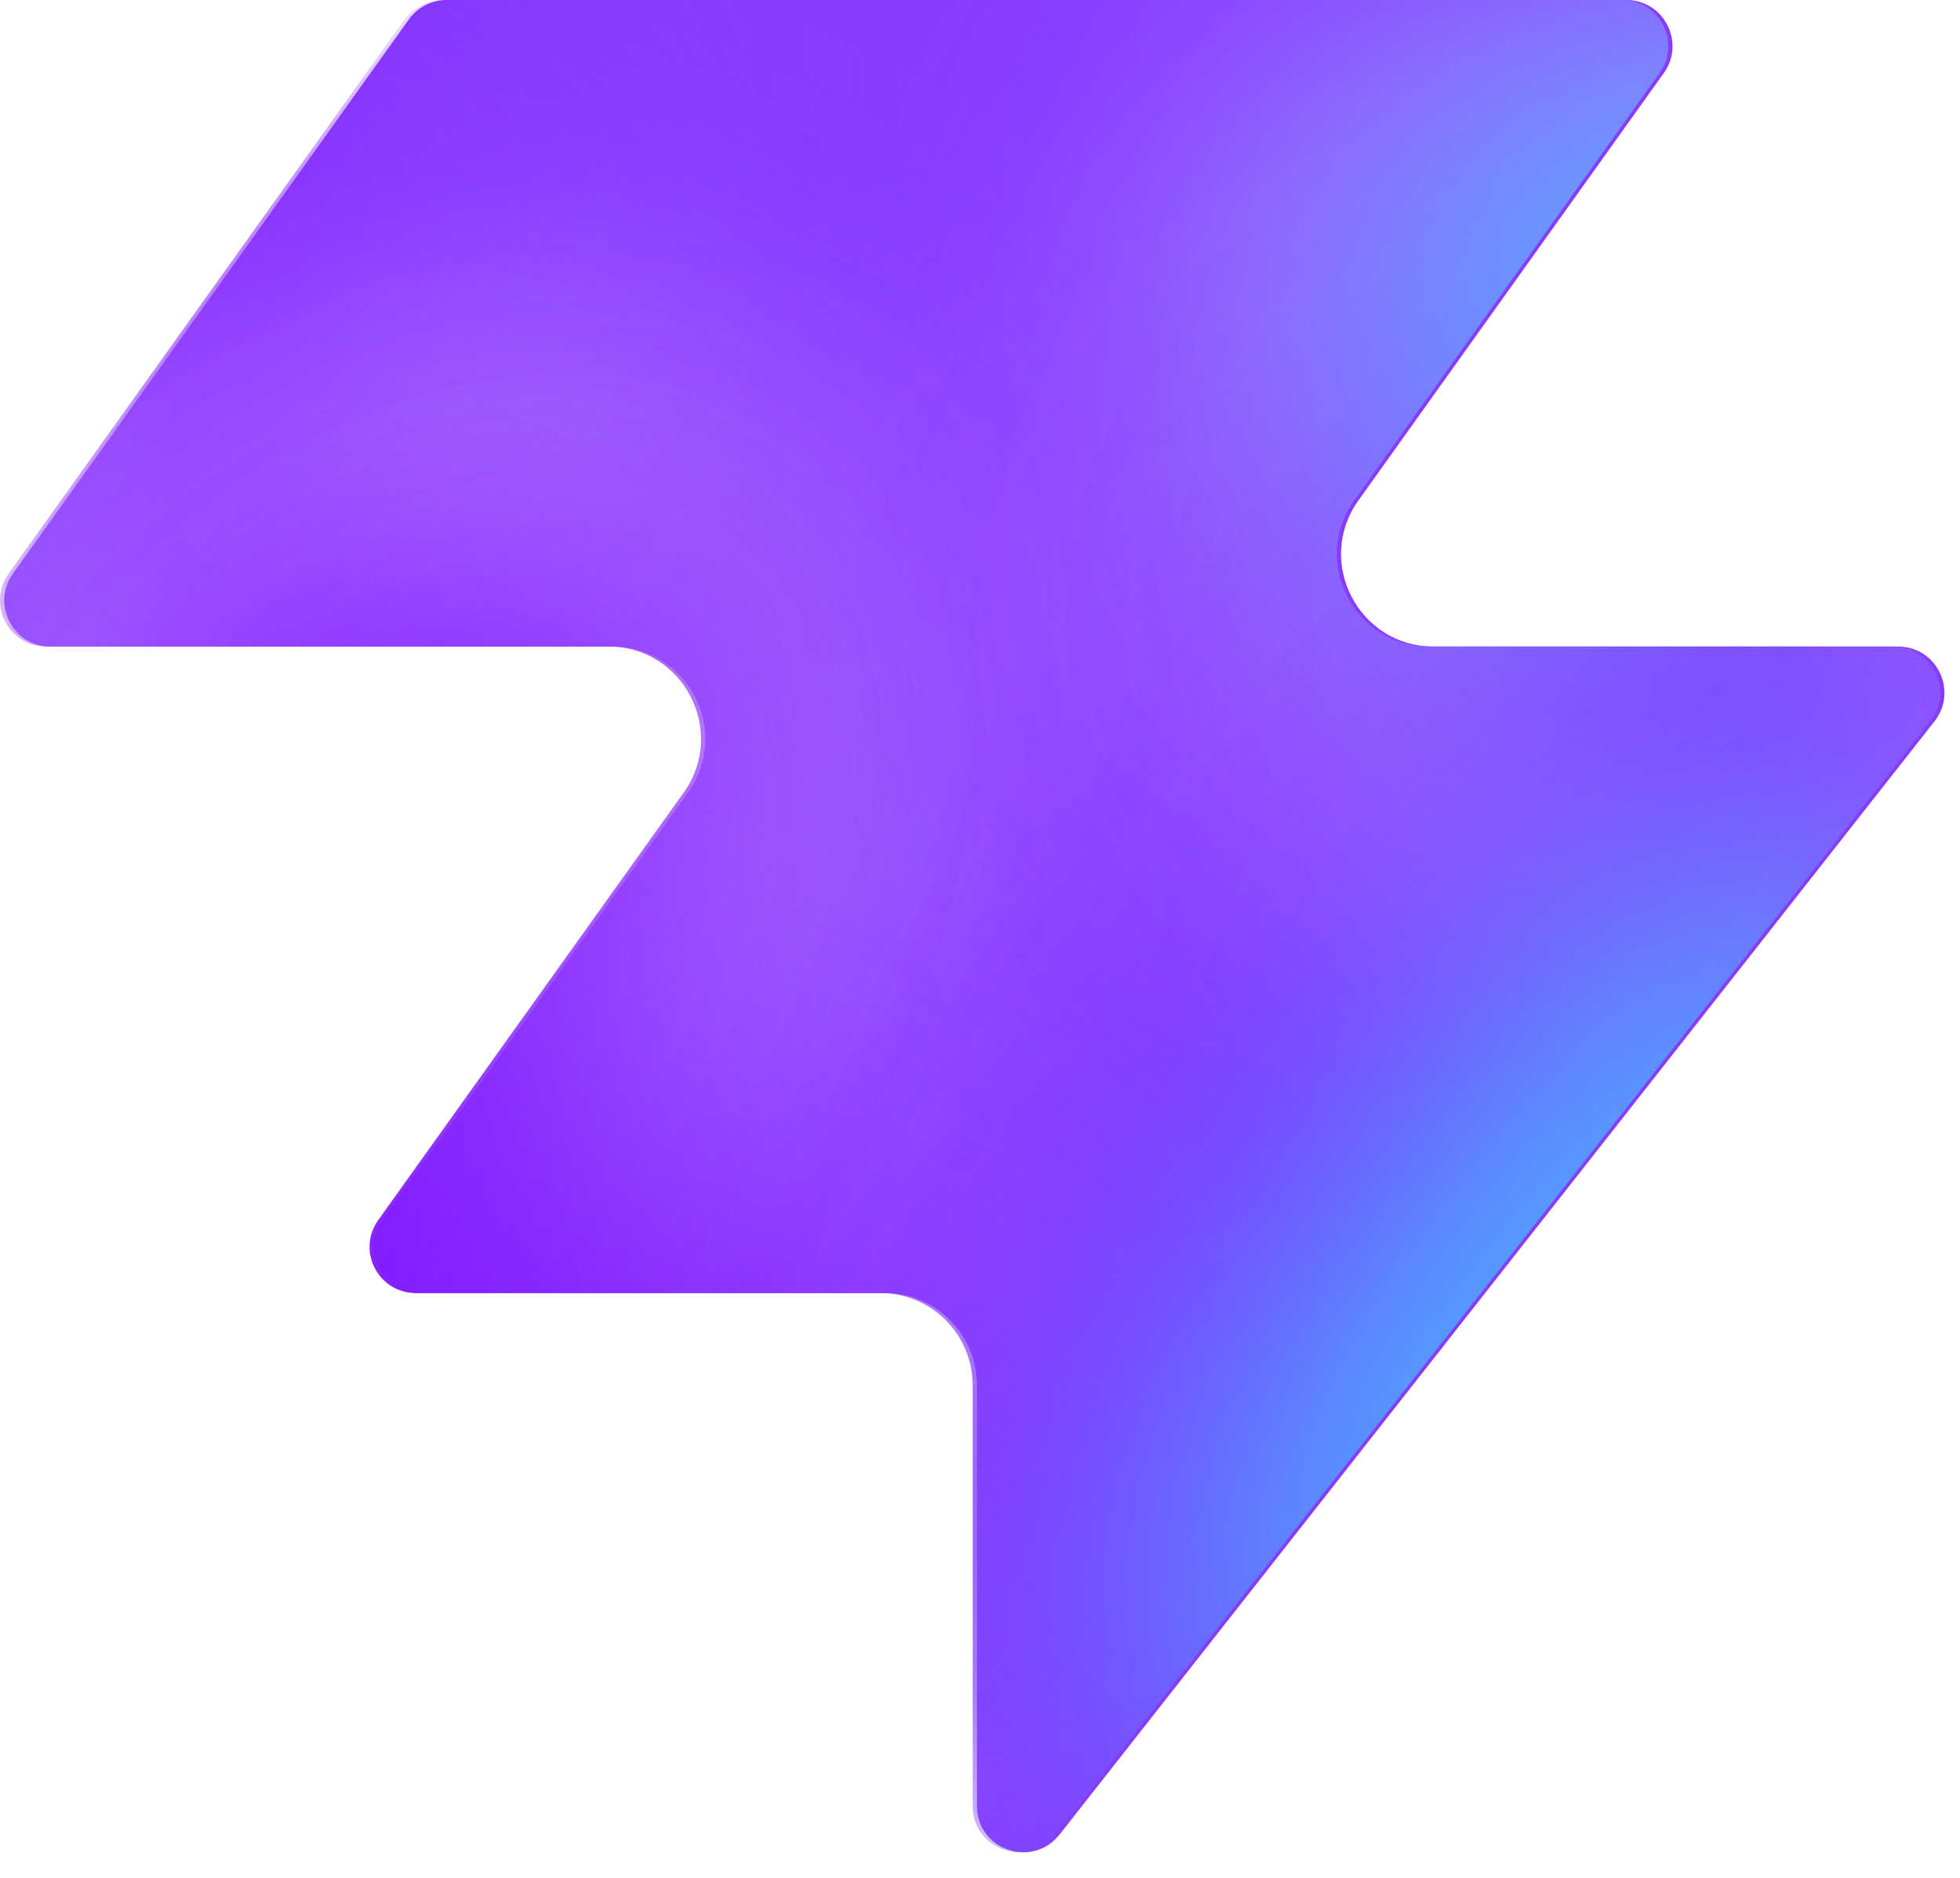
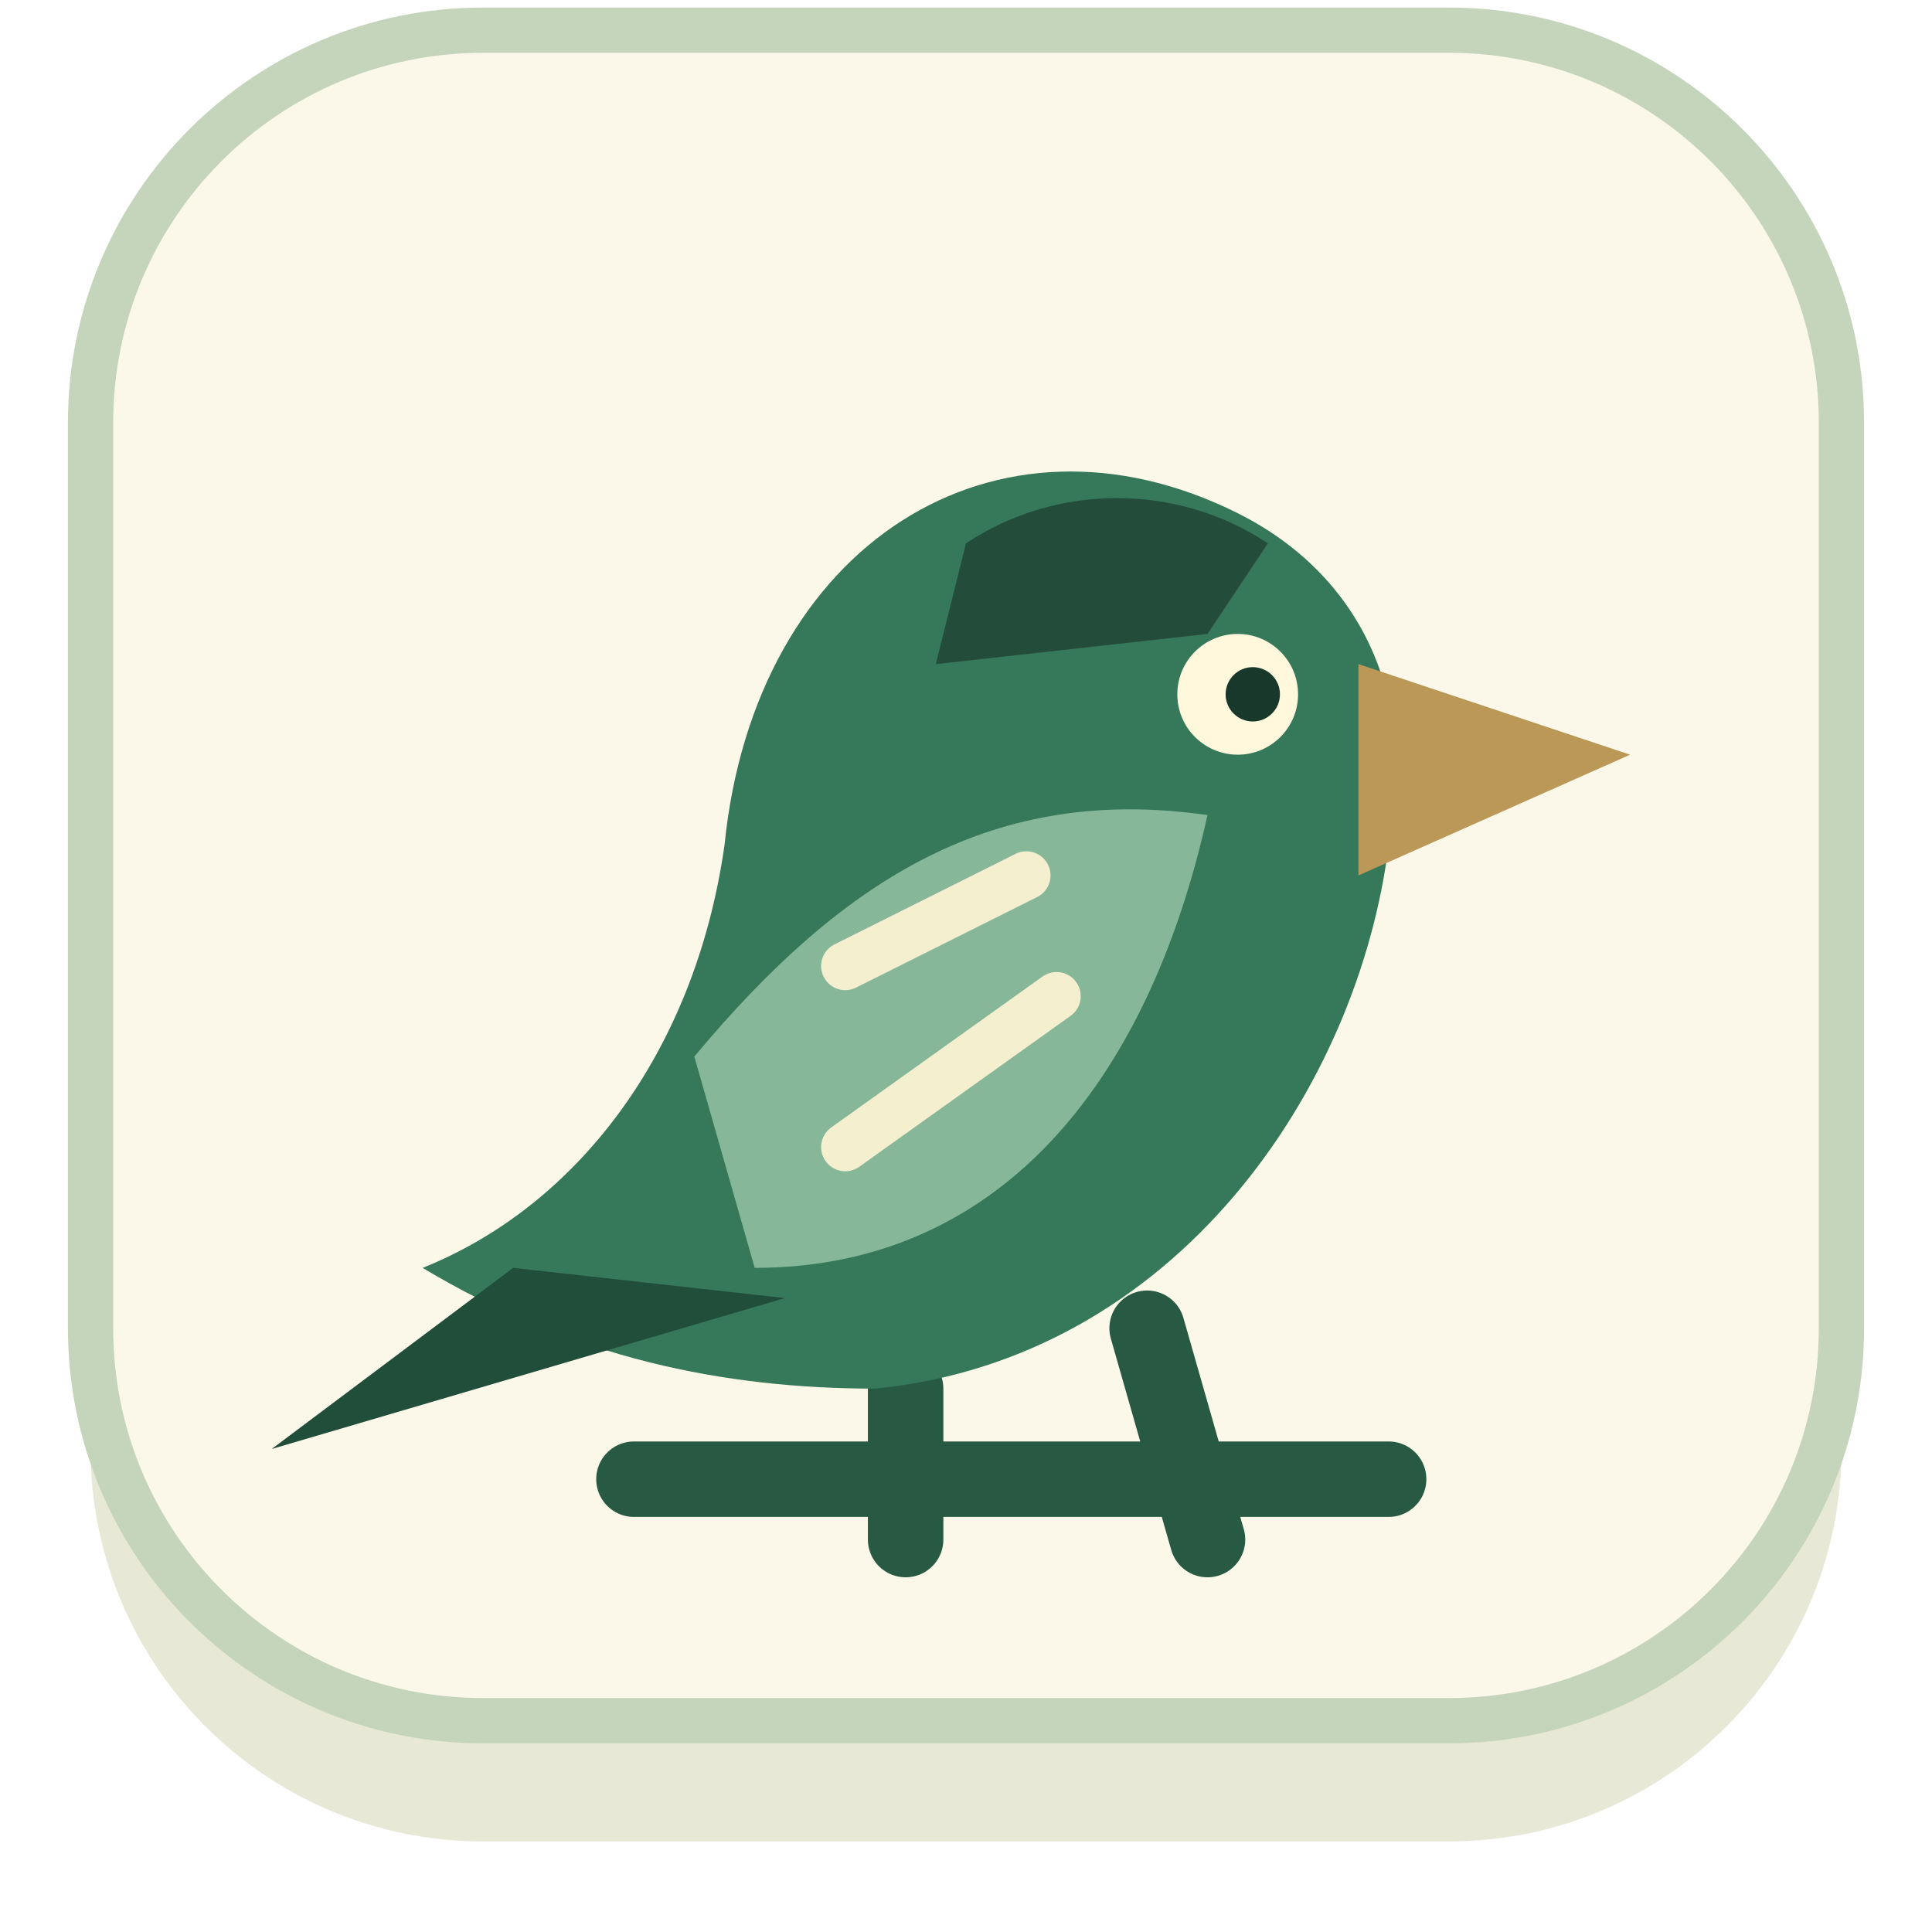
- <svg xmlns="http://www.w3.org/2000/svg" width="48" height="46" fill="none" viewBox="0 0 48 46">
-   <path fill="#863bff" d="M25.946 44.938c-.664.845-2.021.375-2.021-.698V33.937a2.26 2.26 0 0 0-2.262-2.262H10.287c-.92 0-1.456-1.04-.92-1.788l7.48-10.471c1.07-1.497 0-3.578-1.842-3.578H1.237c-.92 0-1.456-1.04-.92-1.788L10.013.474c.214-.297.556-.474.92-.474h28.894c.92 0 1.456 1.04.92 1.788l-7.48 10.471c-1.07 1.498 0 3.579 1.842 3.579h11.377c.943 0 1.473 1.088.89 1.83L25.947 44.94z" style="fill:#863bff;fill:color(display-p3 .525 .23 1);fill-opacity:1" />
-   <mask id="a" width="48" height="46" x="0" y="0" maskUnits="userSpaceOnUse" style="mask-type:alpha">
-     <path fill="#000" d="M25.842 44.938c-.664.844-2.021.375-2.021-.698V33.937a2.26 2.26 0 0 0-2.262-2.262H10.183c-.92 0-1.456-1.04-.92-1.788l7.48-10.471c1.07-1.498 0-3.579-1.842-3.579H1.133c-.92 0-1.456-1.04-.92-1.787L9.91.473c.214-.297.556-.474.92-.474h28.894c.92 0 1.456 1.04.92 1.788l-7.48 10.471c-1.07 1.498 0 3.578 1.842 3.578h11.377c.943 0 1.473 1.088.89 1.832L25.843 44.94z" style="fill:#000;fill-opacity:1" />
-   </mask>
-   <g mask="url(#a)">
-     <g filter="url(#b)">
-       <ellipse cx="5.508" cy="14.704" fill="#ede6ff" rx="5.508" ry="14.704" style="fill:#ede6ff;fill:color(display-p3 .927 .903 1);fill-opacity:1" transform="matrix(.00324 1 1 -.00324 -4.47 31.516)" />
-     </g>
-     <g filter="url(#c)">
-       <ellipse cx="10.399" cy="29.851" fill="#ede6ff" rx="10.399" ry="29.851" style="fill:#ede6ff;fill:color(display-p3 .927 .903 1);fill-opacity:1" transform="matrix(.00324 1 1 -.00324 -39.328 7.883)" />
-     </g>
-     <g filter="url(#d)">
-       <ellipse cx="5.508" cy="30.487" fill="#7e14ff" rx="5.508" ry="30.487" style="fill:#7e14ff;fill:color(display-p3 .492 .077 1);fill-opacity:1" transform="rotate(89.814 -25.913 -14.639)scale(1 -1)" />
-     </g>
-     <g filter="url(#e)">
-       <ellipse cx="5.508" cy="30.599" fill="#7e14ff" rx="5.508" ry="30.599" style="fill:#7e14ff;fill:color(display-p3 .492 .077 1);fill-opacity:1" transform="rotate(89.814 -32.644 -3.334)scale(1 -1)" />
-     </g>
-     <g filter="url(#f)">
-       <ellipse cx="5.508" cy="30.599" fill="#7e14ff" rx="5.508" ry="30.599" style="fill:#7e14ff;fill:color(display-p3 .492 .077 1);fill-opacity:1" transform="matrix(.00324 1 1 -.00324 -34.34 30.47)" />
-     </g>
-     <g filter="url(#g)">
-       <ellipse cx="14.072" cy="22.078" fill="#ede6ff" rx="14.072" ry="22.078" style="fill:#ede6ff;fill:color(display-p3 .927 .903 1);fill-opacity:1" transform="rotate(93.35 24.506 48.493)scale(-1 1)" />
-     </g>
-     <g filter="url(#h)">
-       <ellipse cx="3.47" cy="21.501" fill="#7e14ff" rx="3.47" ry="21.501" style="fill:#7e14ff;fill:color(display-p3 .492 .077 1);fill-opacity:1" transform="rotate(89.009 28.708 47.59)scale(-1 1)" />
-     </g>
-     <g filter="url(#i)">
-       <ellipse cx="3.47" cy="21.501" fill="#7e14ff" rx="3.47" ry="21.501" style="fill:#7e14ff;fill:color(display-p3 .492 .077 1);fill-opacity:1" transform="rotate(89.009 28.708 47.59)scale(-1 1)" />
-     </g>
-     <g filter="url(#j)">
-       <ellipse cx=".387" cy="8.972" fill="#7e14ff" rx="4.407" ry="29.108" style="fill:#7e14ff;fill:color(display-p3 .492 .077 1);fill-opacity:1" transform="rotate(39.51 .387 8.972)" />
-     </g>
-     <g filter="url(#k)">
-       <ellipse cx="47.523" cy="-6.092" fill="#7e14ff" rx="4.407" ry="29.108" style="fill:#7e14ff;fill:color(display-p3 .492 .077 1);fill-opacity:1" transform="rotate(37.892 47.523 -6.092)" />
-     </g>
-     <g filter="url(#l)">
-       <ellipse cx="41.412" cy="6.333" fill="#47bfff" rx="5.971" ry="9.665" style="fill:#47bfff;fill:color(display-p3 .28 .748 1);fill-opacity:1" transform="rotate(37.892 41.412 6.333)" />
-     </g>
-     <g filter="url(#m)">
-       <ellipse cx="-1.879" cy="38.332" fill="#7e14ff" rx="4.407" ry="29.108" style="fill:#7e14ff;fill:color(display-p3 .492 .077 1);fill-opacity:1" transform="rotate(37.892 -1.88 38.332)" />
-     </g>
-     <g filter="url(#n)">
-       <ellipse cx="-1.879" cy="38.332" fill="#7e14ff" rx="4.407" ry="29.108" style="fill:#7e14ff;fill:color(display-p3 .492 .077 1);fill-opacity:1" transform="rotate(37.892 -1.88 38.332)" />
-     </g>
-     <g filter="url(#o)">
-       <ellipse cx="35.651" cy="29.907" fill="#7e14ff" rx="4.407" ry="29.108" style="fill:#7e14ff;fill:color(display-p3 .492 .077 1);fill-opacity:1" transform="rotate(37.892 35.651 29.907)" />
-     </g>
-     <g filter="url(#p)">
-       <ellipse cx="38.418" cy="32.4" fill="#47bfff" rx="5.971" ry="15.297" style="fill:#47bfff;fill:color(display-p3 .28 .748 1);fill-opacity:1" transform="rotate(37.892 38.418 32.4)" />
-     </g>
-   </g>
-   <defs>
-     <filter id="b" width="60.045" height="41.654" x="-19.77" y="16.149" color-interpolation-filters="sRGB" filterUnits="userSpaceOnUse">
-       <feFlood flood-opacity="0" result="BackgroundImageFix" />
-       <feBlend in="SourceGraphic" in2="BackgroundImageFix" result="shape" />
-       <feGaussianBlur result="effect1_foregroundBlur_2002_17158" stdDeviation="7.659" />
-     </filter>
-     <filter id="c" width="90.34" height="51.437" x="-54.613" y="-7.533" color-interpolation-filters="sRGB" filterUnits="userSpaceOnUse">
-       <feFlood flood-opacity="0" result="BackgroundImageFix" />
-       <feBlend in="SourceGraphic" in2="BackgroundImageFix" result="shape" />
-       <feGaussianBlur result="effect1_foregroundBlur_2002_17158" stdDeviation="7.659" />
-     </filter>
-     <filter id="d" width="79.355" height="29.4" x="-49.64" y="2.03" color-interpolation-filters="sRGB" filterUnits="userSpaceOnUse">
-       <feFlood flood-opacity="0" result="BackgroundImageFix" />
-       <feBlend in="SourceGraphic" in2="BackgroundImageFix" result="shape" />
-       <feGaussianBlur result="effect1_foregroundBlur_2002_17158" stdDeviation="4.596" />
-     </filter>
-     <filter id="e" width="79.579" height="29.4" x="-45.045" y="20.029" color-interpolation-filters="sRGB" filterUnits="userSpaceOnUse">
-       <feFlood flood-opacity="0" result="BackgroundImageFix" />
-       <feBlend in="SourceGraphic" in2="BackgroundImageFix" result="shape" />
-       <feGaussianBlur result="effect1_foregroundBlur_2002_17158" stdDeviation="4.596" />
-     </filter>
-     <filter id="f" width="79.579" height="29.4" x="-43.513" y="21.178" color-interpolation-filters="sRGB" filterUnits="userSpaceOnUse">
-       <feFlood flood-opacity="0" result="BackgroundImageFix" />
-       <feBlend in="SourceGraphic" in2="BackgroundImageFix" result="shape" />
-       <feGaussianBlur result="effect1_foregroundBlur_2002_17158" stdDeviation="4.596" />
-     </filter>
-     <filter id="g" width="74.749" height="58.852" x="15.756" y="-17.901" color-interpolation-filters="sRGB" filterUnits="userSpaceOnUse">
-       <feFlood flood-opacity="0" result="BackgroundImageFix" />
-       <feBlend in="SourceGraphic" in2="BackgroundImageFix" result="shape" />
-       <feGaussianBlur result="effect1_foregroundBlur_2002_17158" stdDeviation="7.659" />
-     </filter>
-     <filter id="h" width="61.377" height="25.362" x="23.548" y="2.284" color-interpolation-filters="sRGB" filterUnits="userSpaceOnUse">
-       <feFlood flood-opacity="0" result="BackgroundImageFix" />
-       <feBlend in="SourceGraphic" in2="BackgroundImageFix" result="shape" />
-       <feGaussianBlur result="effect1_foregroundBlur_2002_17158" stdDeviation="4.596" />
-     </filter>
-     <filter id="i" width="61.377" height="25.362" x="23.548" y="2.284" color-interpolation-filters="sRGB" filterUnits="userSpaceOnUse">
-       <feFlood flood-opacity="0" result="BackgroundImageFix" />
-       <feBlend in="SourceGraphic" in2="BackgroundImageFix" result="shape" />
-       <feGaussianBlur result="effect1_foregroundBlur_2002_17158" stdDeviation="4.596" />
-     </filter>
-     <filter id="j" width="56.045" height="63.649" x="-27.636" y="-22.853" color-interpolation-filters="sRGB" filterUnits="userSpaceOnUse">
-       <feFlood flood-opacity="0" result="BackgroundImageFix" />
-       <feBlend in="SourceGraphic" in2="BackgroundImageFix" result="shape" />
-       <feGaussianBlur result="effect1_foregroundBlur_2002_17158" stdDeviation="4.596" />
-     </filter>
-     <filter id="k" width="54.814" height="64.646" x="20.116" y="-38.415" color-interpolation-filters="sRGB" filterUnits="userSpaceOnUse">
-       <feFlood flood-opacity="0" result="BackgroundImageFix" />
-       <feBlend in="SourceGraphic" in2="BackgroundImageFix" result="shape" />
-       <feGaussianBlur result="effect1_foregroundBlur_2002_17158" stdDeviation="4.596" />
-     </filter>
-     <filter id="l" width="33.541" height="35.313" x="24.641" y="-11.323" color-interpolation-filters="sRGB" filterUnits="userSpaceOnUse">
-       <feFlood flood-opacity="0" result="BackgroundImageFix" />
-       <feBlend in="SourceGraphic" in2="BackgroundImageFix" result="shape" />
-       <feGaussianBlur result="effect1_foregroundBlur_2002_17158" stdDeviation="4.596" />
-     </filter>
-     <filter id="m" width="54.814" height="64.646" x="-29.286" y="6.009" color-interpolation-filters="sRGB" filterUnits="userSpaceOnUse">
-       <feFlood flood-opacity="0" result="BackgroundImageFix" />
-       <feBlend in="SourceGraphic" in2="BackgroundImageFix" result="shape" />
-       <feGaussianBlur result="effect1_foregroundBlur_2002_17158" stdDeviation="4.596" />
-     </filter>
-     <filter id="n" width="54.814" height="64.646" x="-29.286" y="6.009" color-interpolation-filters="sRGB" filterUnits="userSpaceOnUse">
-       <feFlood flood-opacity="0" result="BackgroundImageFix" />
-       <feBlend in="SourceGraphic" in2="BackgroundImageFix" result="shape" />
-       <feGaussianBlur result="effect1_foregroundBlur_2002_17158" stdDeviation="4.596" />
-     </filter>
-     <filter id="o" width="54.814" height="64.646" x="8.244" y="-2.416" color-interpolation-filters="sRGB" filterUnits="userSpaceOnUse">
-       <feFlood flood-opacity="0" result="BackgroundImageFix" />
-       <feBlend in="SourceGraphic" in2="BackgroundImageFix" result="shape" />
-       <feGaussianBlur result="effect1_foregroundBlur_2002_17158" stdDeviation="4.596" />
-     </filter>
-     <filter id="p" width="39.409" height="43.623" x="18.713" y="10.588" color-interpolation-filters="sRGB" filterUnits="userSpaceOnUse">
-       <feFlood flood-opacity="0" result="BackgroundImageFix" />
-       <feBlend in="SourceGraphic" in2="BackgroundImageFix" result="shape" />
-       <feGaussianBlur result="effect1_foregroundBlur_2002_17158" stdDeviation="4.596" />
-     </filter>
-   </defs>
+ <svg xmlns="http://www.w3.org/2000/svg" viewBox="0 0 64 64" role="img" aria-labelledby="title">
+   <rect x="3" y="3" width="58" height="58" rx="13" fill="#e7e8d5" />
+   <rect x="3" y="1" width="58" height="56" rx="13" fill="#fbf8e9" stroke="#c5d5bb" stroke-width="1.5" />
+   <path d="M21 49h25M30 46v5m8-7 2 7" fill="none" stroke="#285a43" stroke-width="2.5" stroke-linecap="round" />
+   <path d="M14 42c5-2 9-7 10-14 1-10 9-15 17-11 4 2 6 6 5 11-1 8-7 17-17 18-5 0-10-1-15-4Z" fill="#35785a" />
+   <path d="M23 35c5-6 10-9 17-8-2 9-7 15-15 15" fill="#86b798" />
+   <path d="M17 42 9 48l17-5" fill="#214d3b" />
+   <path d="m45 22 9 3-9 4" fill="#bc9858" />
+   <path d="M32 18c3-2 7-2 10 0l-2 3-9 1" fill="#244c3a" />
+   <circle cx="41" cy="23" r="2" fill="#fff8dc" />
+   <circle cx="41.5" cy="23" r=".9" fill="#18382c" />
+   <path d="m28 32 6-3m-6 9 7-5" stroke="#f4efcf" stroke-width="1.6" stroke-linecap="round" />
</svg>
